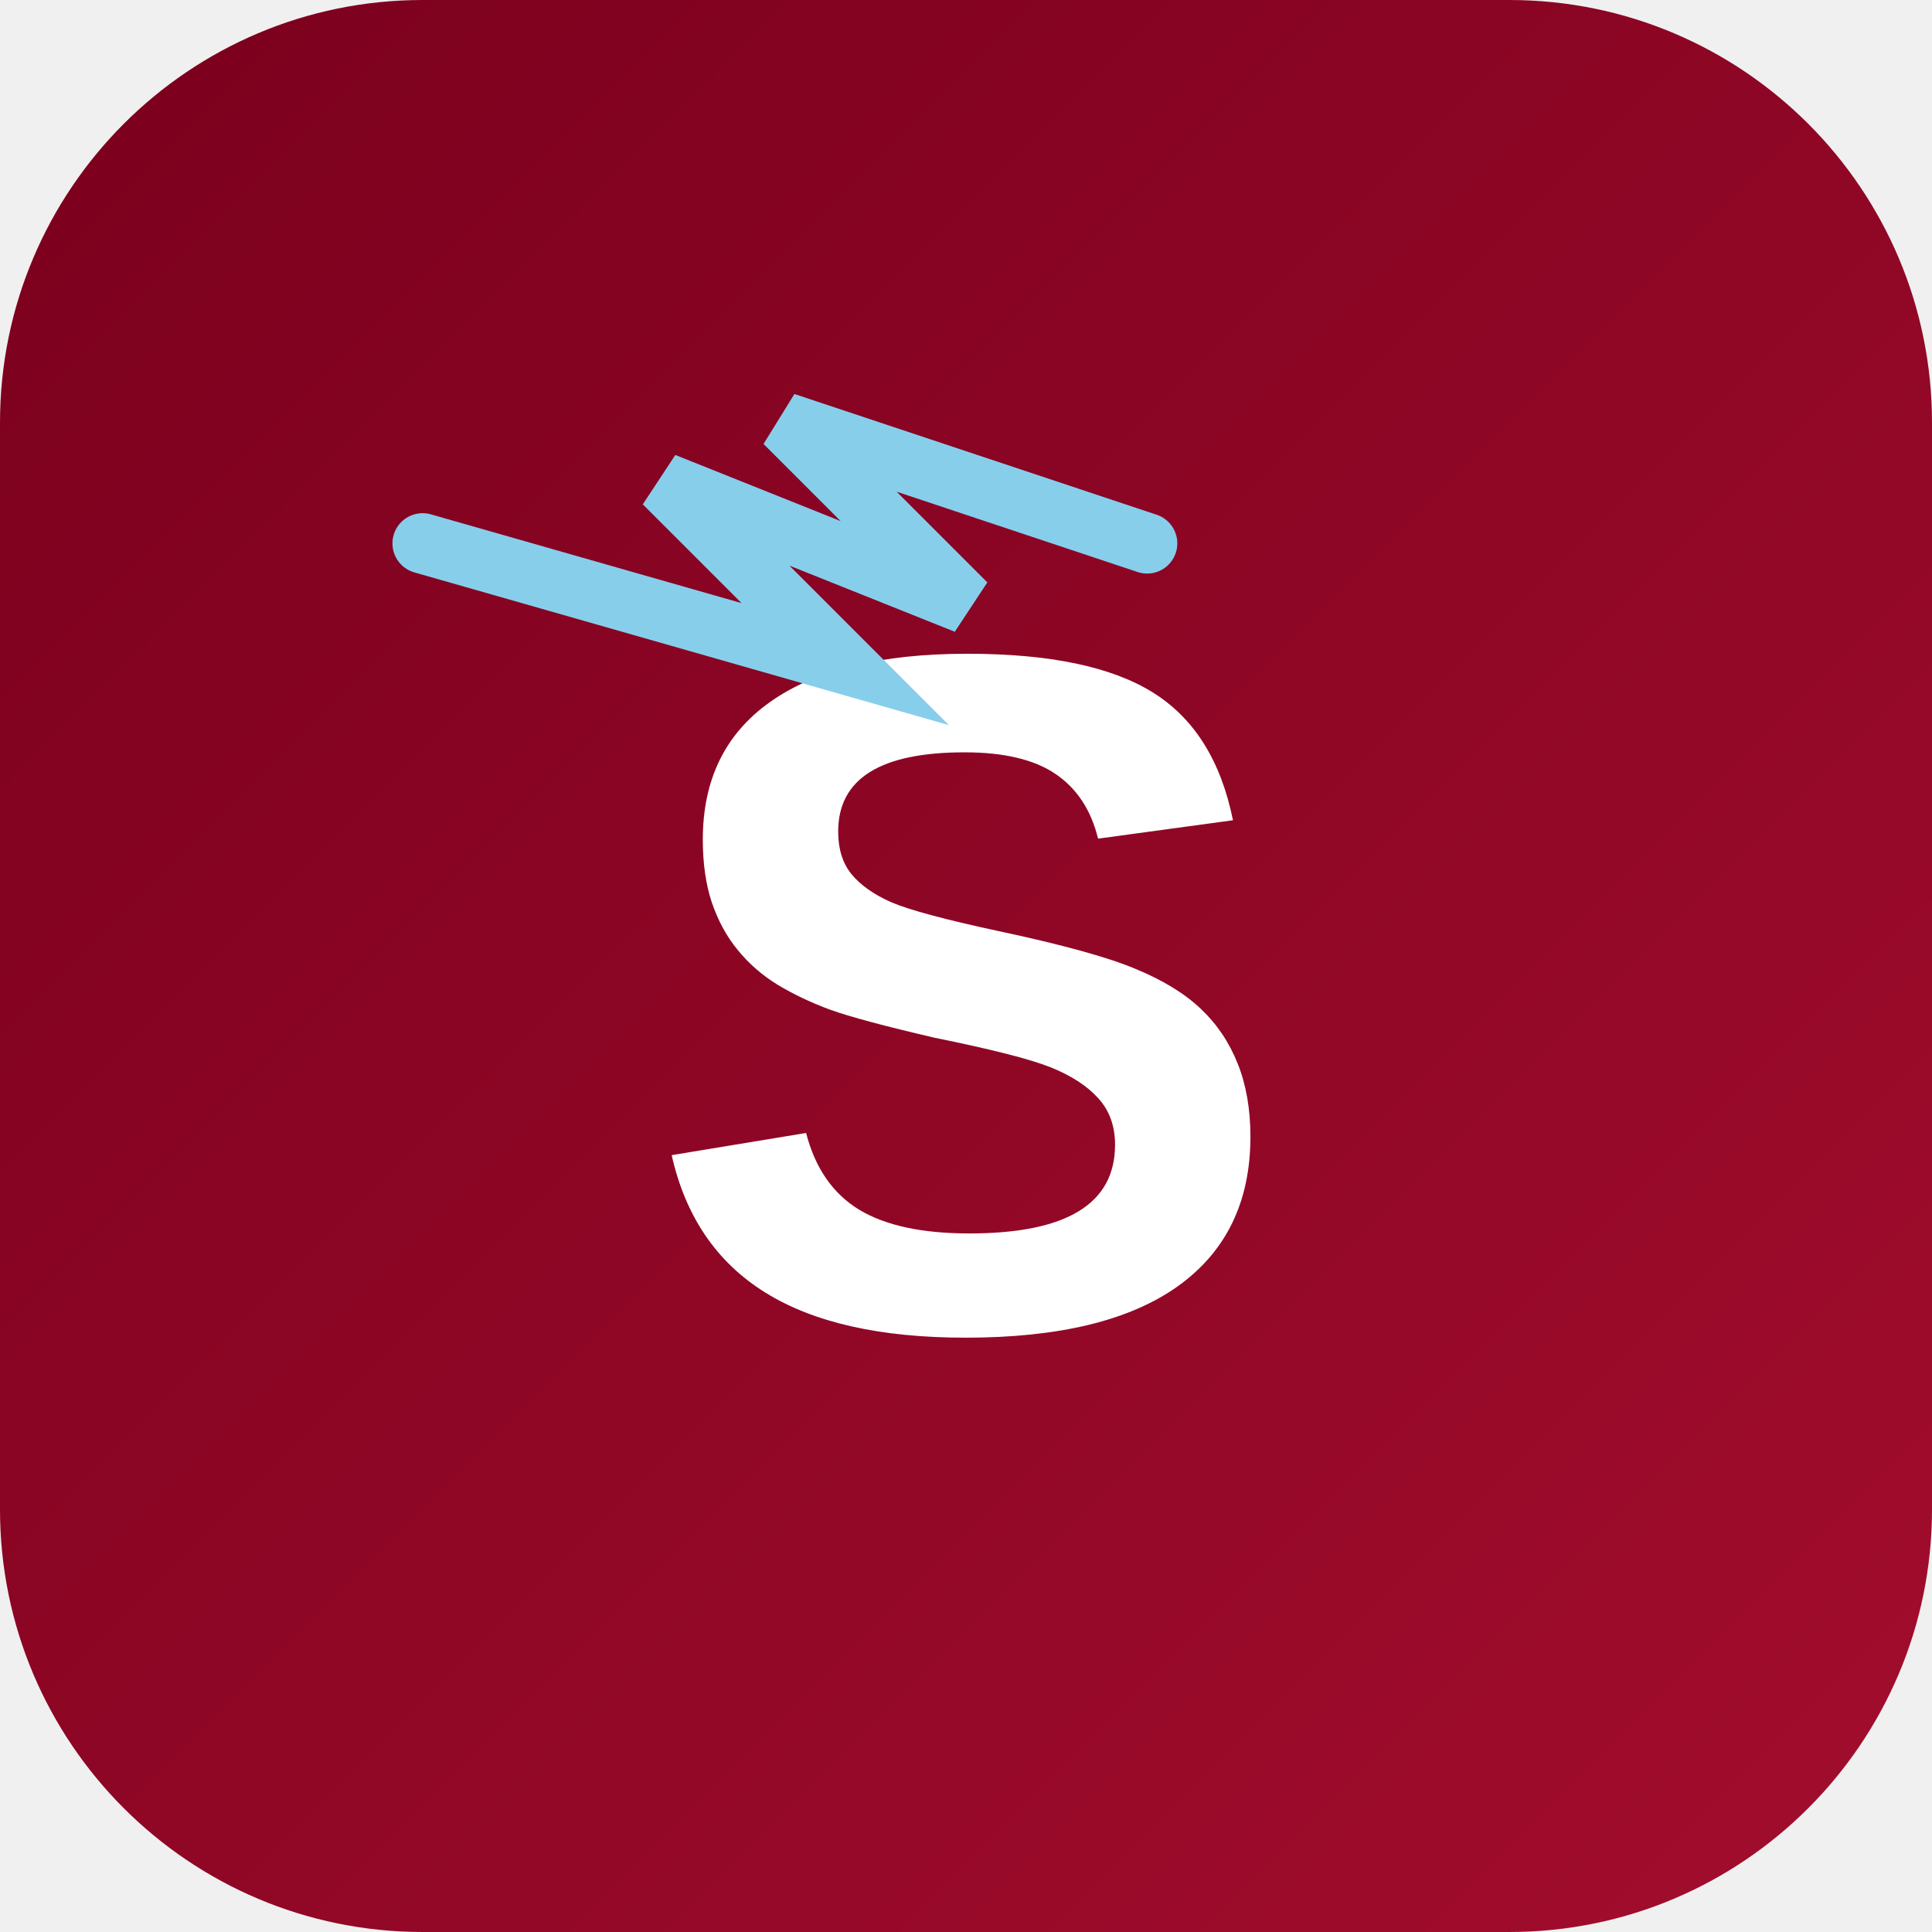
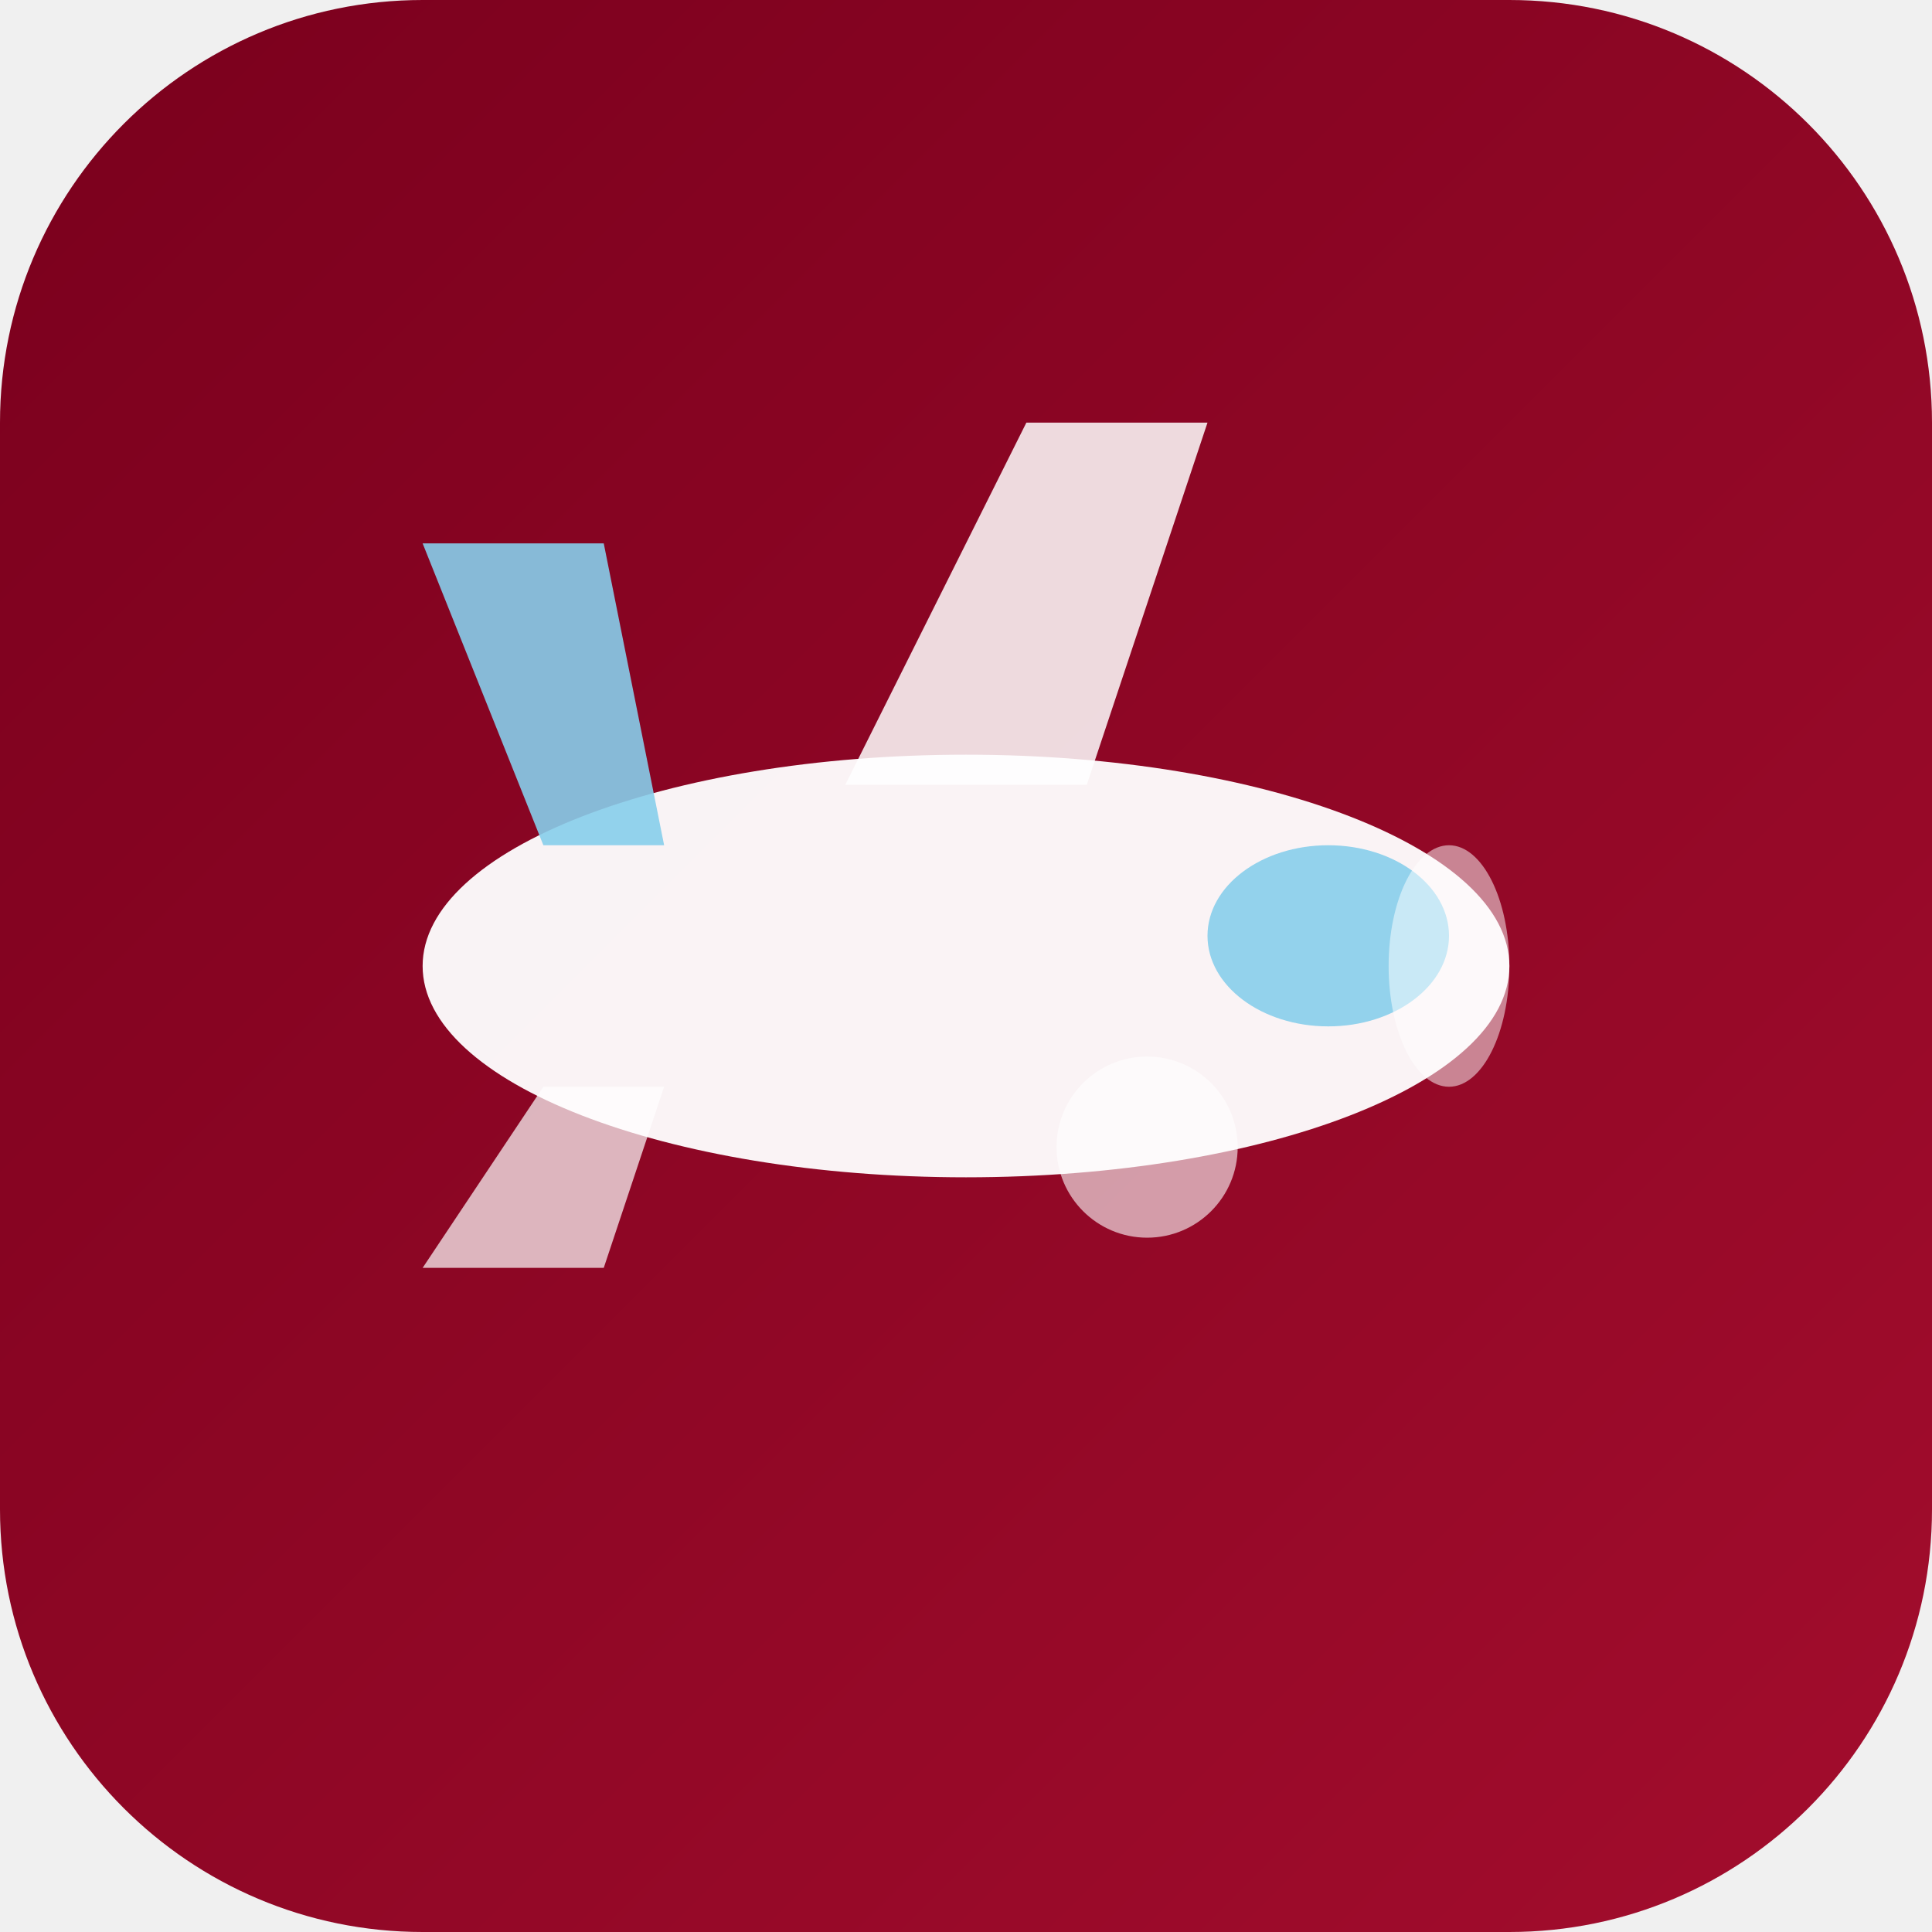
<svg xmlns="http://www.w3.org/2000/svg" viewBox="0 0 64 64">
  <defs>
    <linearGradient id="bg" x1="0" y1="0" x2="1" y2="1">
      <stop offset="0%" stop-color="#7a001d" />
      <stop offset="100%" stop-color="#a30d2d" />
    </linearGradient>
  </defs>
  <rect width="64" height="64" rx="14" fill="url(#bg)" />
-   <text x="32" y="44" text-anchor="middle" font-family="Arial,sans-serif" font-weight="900" font-size="32" fill="white">S</text>
-   <path d="M14 18 L28 22 L22 16 L32 20 L26 14 L38 18" stroke="#87CEEB" stroke-width="2" fill="none" stroke-linecap="round" />
+   <g transform="translate(32,32)">
+     <ellipse cx="0" cy="0" rx="18" ry="7" fill="white" opacity="0.95" />
+     <path d="M-4,-6 L2,-18 L8,-18 L4,-6Z" fill="white" opacity="0.85" />
+     <path d="M-14,-4 L-18,-14 L-12,-14 L-10,-4Z" fill="#87CEEB" opacity="0.9" />
+     <path d="M-14,4 L-18,10 L-12,10 L-10,4Z" fill="white" opacity="0.7" />
+     <circle cx="6" cy="6" r="3" fill="white" opacity="0.6" />
+     <ellipse cx="12" cy="-1" rx="4" ry="3" fill="#87CEEB" opacity="0.9" />
+     <ellipse cx="16" cy="0" rx="2" ry="4" fill="white" opacity="0.5" />
+   </g>
</svg>
